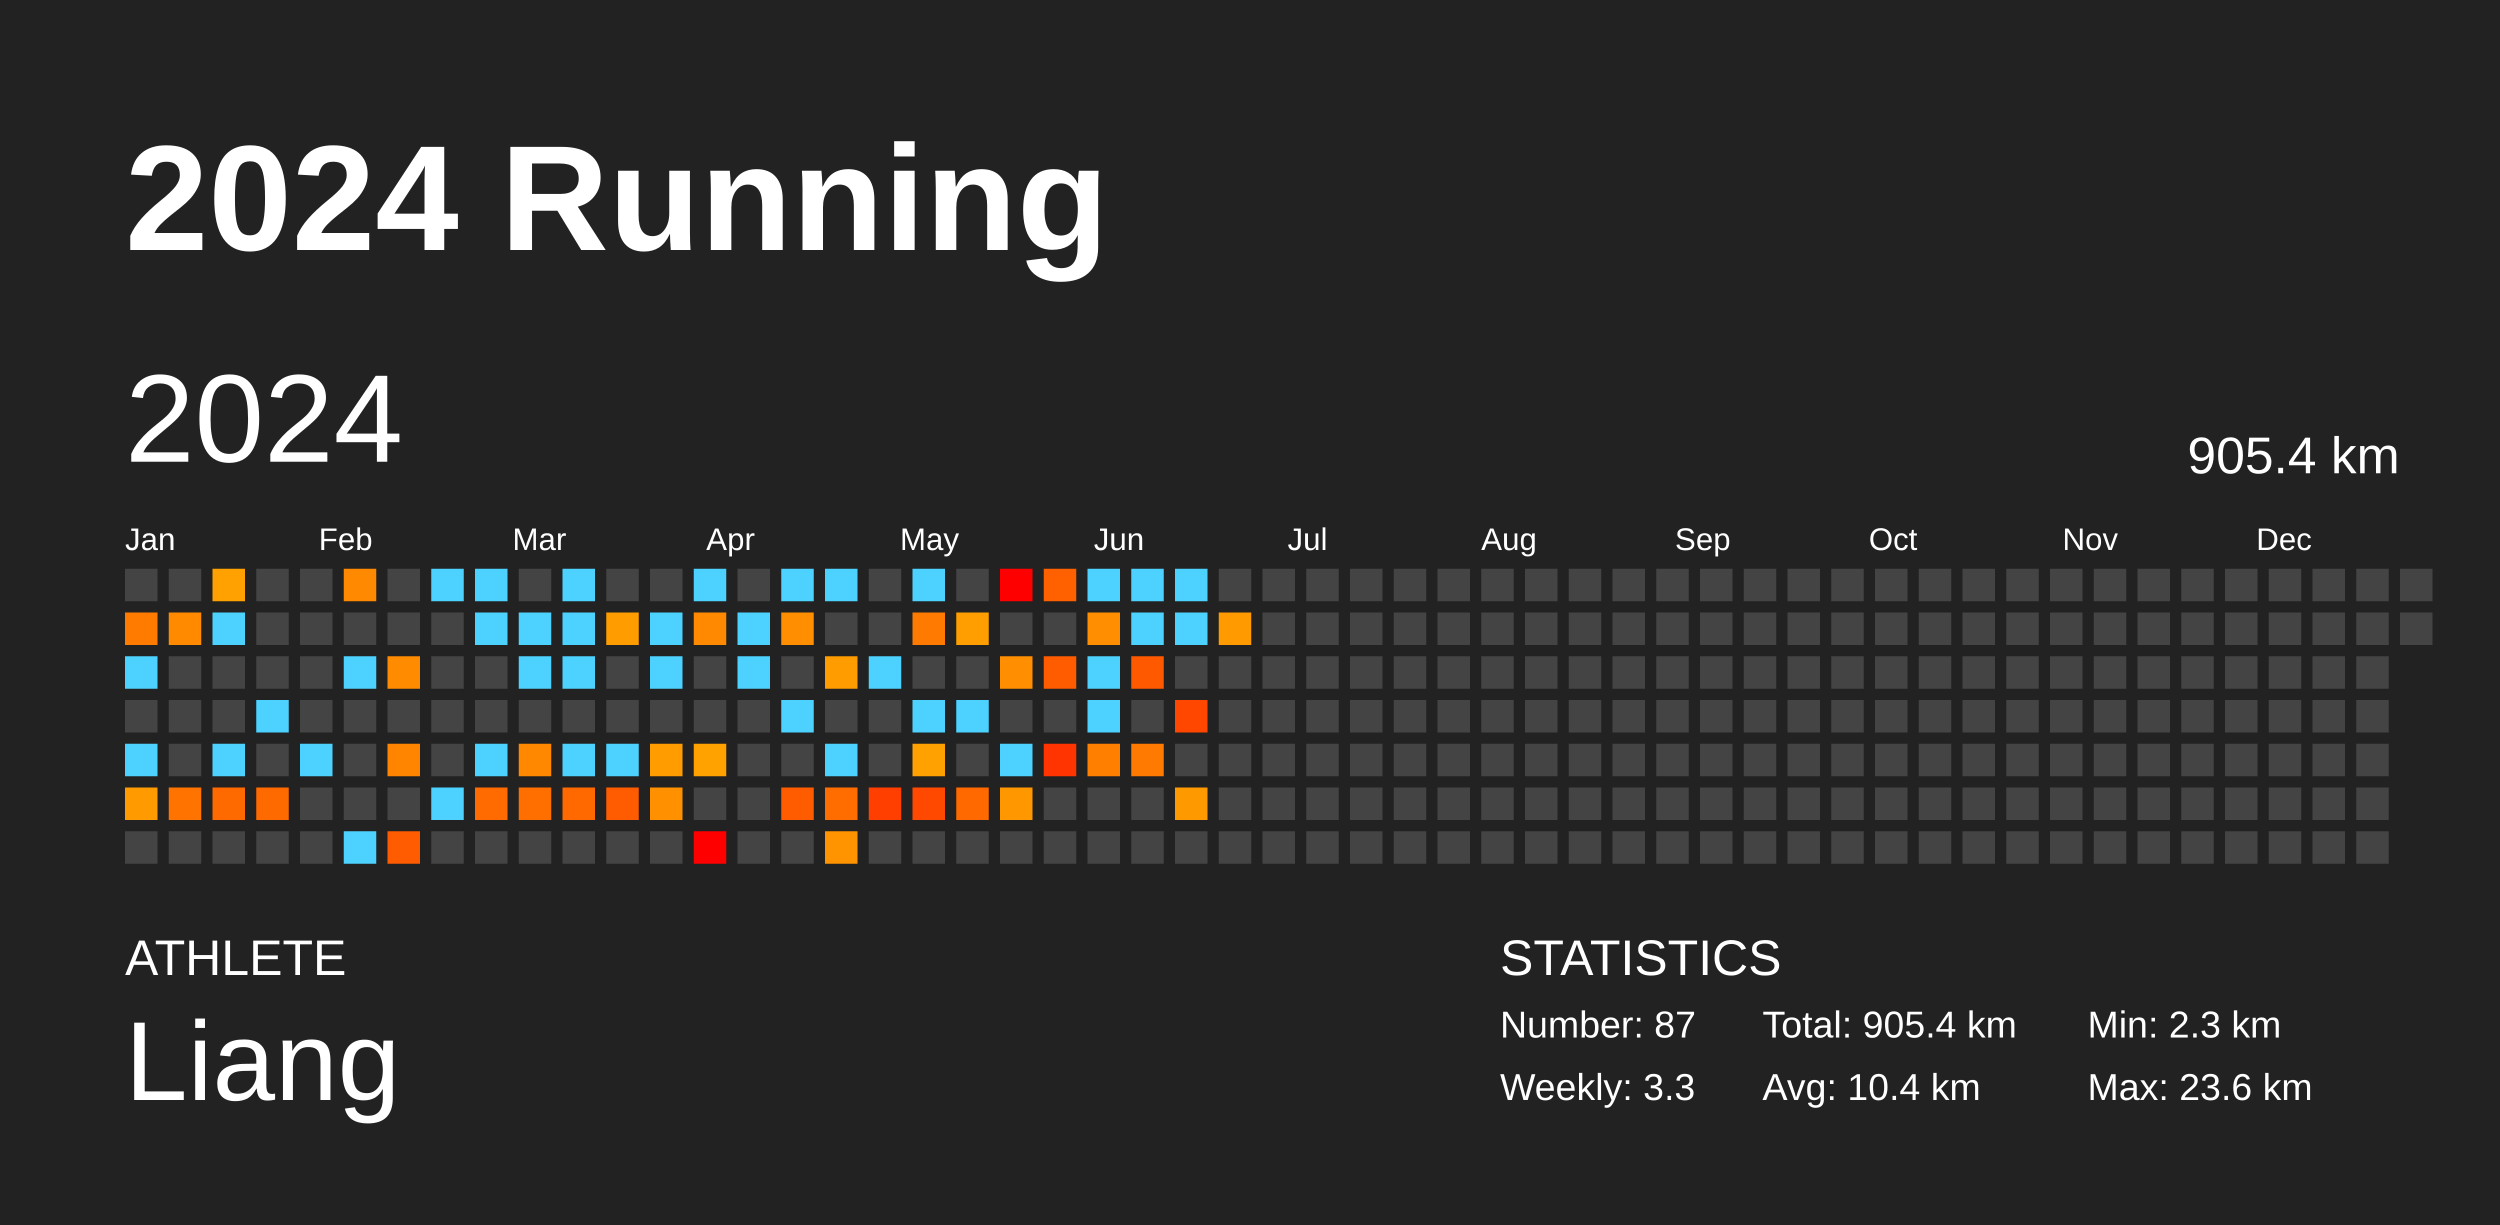
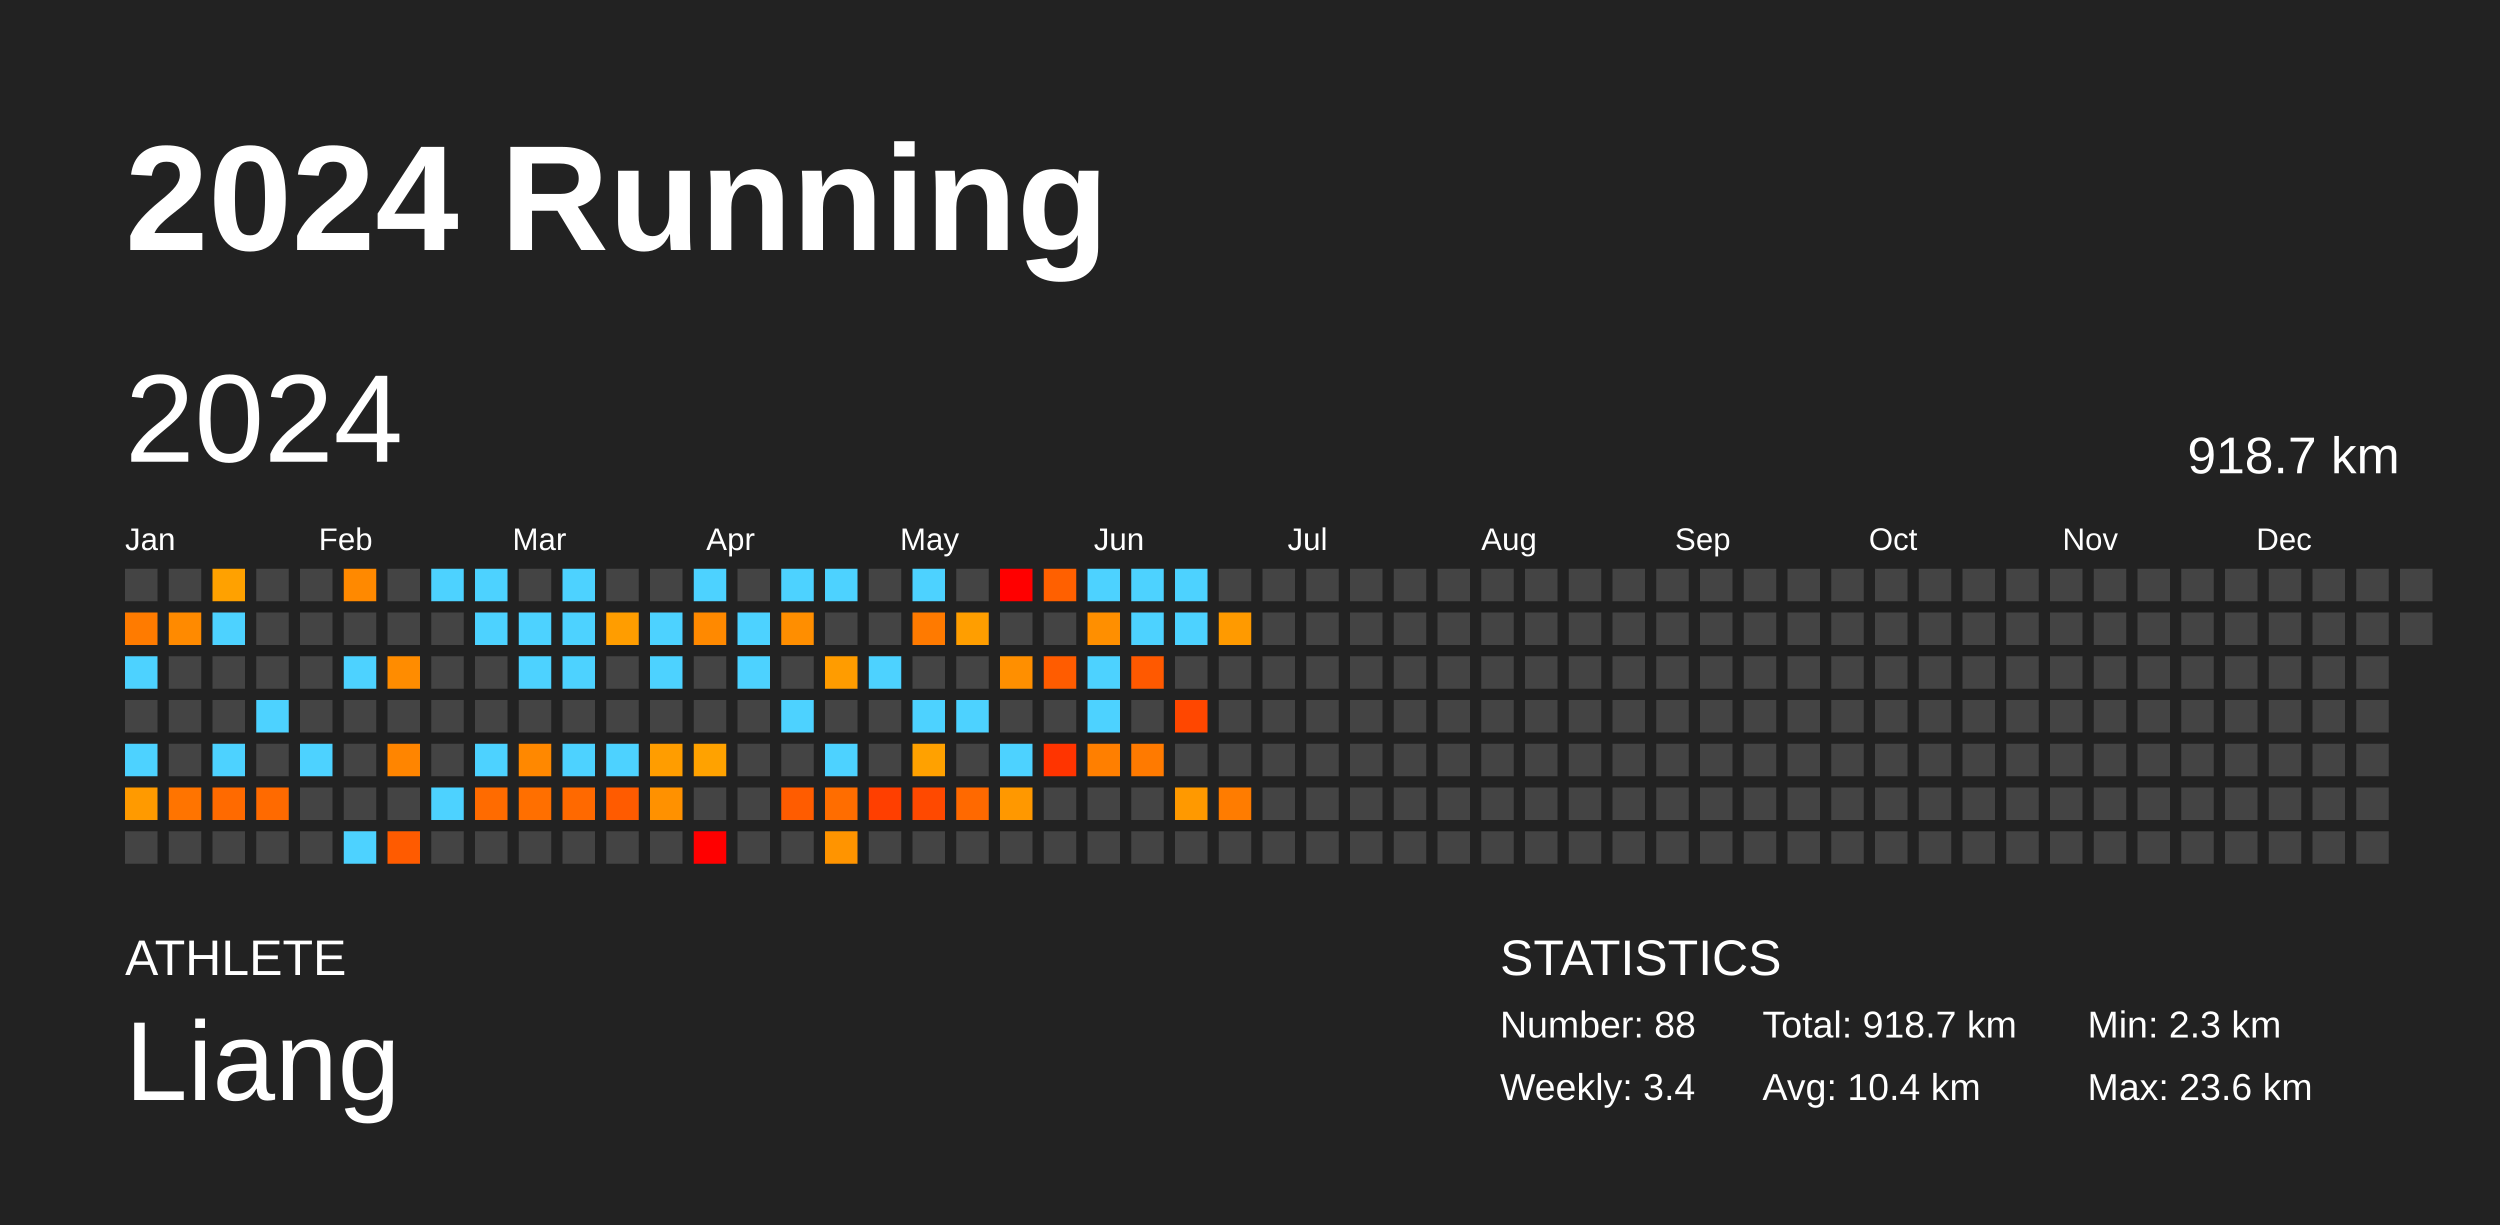
<svg xmlns="http://www.w3.org/2000/svg" baseProfile="full" height="98mm" version="1.1" viewBox="0,0,200,98" width="200mm">
  <defs />
  <rect fill="#222222" height="98" width="200" x="0" y="0" />
  <text fill="#FFFFFF" style="font-size:12px; font-family:Arial; font-weight:bold;" x="10" y="20">2024 Running</text>
  <text fill="#FFFFFF" style="font-size:4px; font-family:Arial" x="10" y="78">ATHLETE</text>
  <text fill="#FFFFFF" style="font-size:9px; font-family:Arial" x="10" y="88">Liang</text>
  <text fill="#FFFFFF" style="font-size:4px; font-family:Arial" x="120" y="78">STATISTICS</text>
-   <text fill="#FFFFFF" style="font-size:3px; font-family:Arial" x="120" y="83">Number: 87</text>
-   <text fill="#FFFFFF" style="font-size:3px; font-family:Arial" x="120" y="88">Weekly: 3.3</text>
-   <text fill="#FFFFFF" style="font-size:3px; font-family:Arial" x="141" y="83">Total: 905.4 km</text>
+   <text fill="#FFFFFF" style="font-size:3px; font-family:Arial" x="120" y="83">Number: 88</text>
+   <text fill="#FFFFFF" style="font-size:3px; font-family:Arial" x="120" y="88">Weekly: 3.4</text>
+   <text fill="#FFFFFF" style="font-size:3px; font-family:Arial" x="141" y="83">Total: 918.7 km</text>
  <text fill="#FFFFFF" style="font-size:3px; font-family:Arial" x="141" y="88">Avg: 10.4 km</text>
  <text fill="#FFFFFF" style="font-size:3px; font-family:Arial" x="167" y="83">Min: 2.3 km</text>
  <text fill="#FFFFFF" style="font-size:3px; font-family:Arial" x="167" y="88">Max: 23.6 km</text>
  <text dominant-baseline="hanging" fill="#FFFFFF" style="font-size:10.0px; font-family:Arial;" x="10" y="30">2024</text>
-   <text dominant-baseline="hanging" fill="#FFFFFF" style="font-size:4.125px; font-family:Arial;" x="175" y="35">905.4 km</text>
+   <text dominant-baseline="hanging" fill="#FFFFFF" style="font-size:4.125px; font-family:Arial;" x="175" y="35">918.7 km</text>
  <text fill="#FFFFFF" style="font-size:2.5px; font-family:Arial" x="10.0" y="44">Jan</text>
  <text fill="#FFFFFF" style="font-size:2.5px; font-family:Arial" x="25.5" y="44">Feb</text>
  <text fill="#FFFFFF" style="font-size:2.5px; font-family:Arial" x="41.0" y="44">Mar</text>
  <text fill="#FFFFFF" style="font-size:2.5px; font-family:Arial" x="56.5" y="44">Apr</text>
  <text fill="#FFFFFF" style="font-size:2.5px; font-family:Arial" x="72.0" y="44">May</text>
  <text fill="#FFFFFF" style="font-size:2.5px; font-family:Arial" x="87.5" y="44">Jun</text>
  <text fill="#FFFFFF" style="font-size:2.5px; font-family:Arial" x="103.0" y="44">Jul</text>
  <text fill="#FFFFFF" style="font-size:2.5px; font-family:Arial" x="118.5" y="44">Aug</text>
  <text fill="#FFFFFF" style="font-size:2.5px; font-family:Arial" x="134.0" y="44">Sep</text>
  <text fill="#FFFFFF" style="font-size:2.5px; font-family:Arial" x="149.5" y="44">Oct</text>
  <text fill="#FFFFFF" style="font-size:2.5px; font-family:Arial" x="165.0" y="44">Nov</text>
  <text fill="#FFFFFF" style="font-size:2.5px; font-family:Arial" x="180.5" y="44">Dec</text>
  <rect fill="#444444" height="2.6" width="2.6" x="10.0" y="45.5" />
  <rect fill="#ff7b00" height="2.6" width="2.6" x="10.0" y="49.0" />
  <rect fill="#4dd2ff" height="2.6" width="2.6" x="10.0" y="52.5" />
  <rect fill="#444444" height="2.6" width="2.6" x="10.0" y="56.0" />
  <rect fill="#4dd2ff" height="2.6" width="2.6" x="10.0" y="59.5" />
  <rect fill="#ff9a00" height="2.6" width="2.6" x="10.0" y="63.0" />
  <rect fill="#444444" height="2.6" width="2.6" x="10.0" y="66.5" />
  <rect fill="#444444" height="2.6" width="2.6" x="13.5" y="45.5" />
  <rect fill="#ff8a00" height="2.6" width="2.6" x="13.5" y="49.0" />
  <rect fill="#444444" height="2.6" width="2.6" x="13.5" y="52.5" />
  <rect fill="#444444" height="2.6" width="2.6" x="13.5" y="56.0" />
  <rect fill="#444444" height="2.6" width="2.6" x="13.5" y="59.5" />
  <rect fill="#ff7400" height="2.6" width="2.6" x="13.5" y="63.0" />
  <rect fill="#444444" height="2.6" width="2.6" x="13.5" y="66.5" />
  <rect fill="#ffa100" height="2.6" width="2.6" x="17.0" y="45.5" />
  <rect fill="#4dd2ff" height="2.6" width="2.6" x="17.0" y="49.0" />
  <rect fill="#444444" height="2.6" width="2.6" x="17.0" y="52.5" />
  <rect fill="#444444" height="2.6" width="2.6" x="17.0" y="56.0" />
  <rect fill="#4dd2ff" height="2.6" width="2.6" x="17.0" y="59.5" />
  <rect fill="#ff6a00" height="2.6" width="2.6" x="17.0" y="63.0" />
  <rect fill="#444444" height="2.6" width="2.6" x="17.0" y="66.5" />
  <rect fill="#444444" height="2.6" width="2.6" x="20.5" y="45.5" />
  <rect fill="#444444" height="2.6" width="2.6" x="20.5" y="49.0" />
  <rect fill="#444444" height="2.6" width="2.6" x="20.5" y="52.5" />
  <rect fill="#4dd2ff" height="2.6" width="2.6" x="20.5" y="56.0" />
  <rect fill="#444444" height="2.6" width="2.6" x="20.5" y="59.5" />
  <rect fill="#ff6a00" height="2.6" width="2.6" x="20.5" y="63.0" />
  <rect fill="#444444" height="2.6" width="2.6" x="20.5" y="66.5" />
  <rect fill="#444444" height="2.6" width="2.6" x="24.0" y="45.5" />
  <rect fill="#444444" height="2.6" width="2.6" x="24.0" y="49.0" />
  <rect fill="#444444" height="2.6" width="2.6" x="24.0" y="52.5" />
  <rect fill="#444444" height="2.6" width="2.6" x="24.0" y="56.0" />
  <rect fill="#4dd2ff" height="2.6" width="2.6" x="24.0" y="59.5" />
  <rect fill="#444444" height="2.6" width="2.6" x="24.0" y="63.0" />
  <rect fill="#444444" height="2.6" width="2.6" x="24.0" y="66.5" />
  <rect fill="#ff8900" height="2.6" width="2.6" x="27.5" y="45.5" />
  <rect fill="#444444" height="2.6" width="2.6" x="27.5" y="49.0" />
  <rect fill="#4dd2ff" height="2.6" width="2.6" x="27.5" y="52.5" />
  <rect fill="#444444" height="2.6" width="2.6" x="27.5" y="56.0" />
  <rect fill="#444444" height="2.6" width="2.6" x="27.5" y="59.5" />
  <rect fill="#444444" height="2.6" width="2.6" x="27.5" y="63.0" />
  <rect fill="#4dd2ff" height="2.6" width="2.6" x="27.5" y="66.5" />
  <rect fill="#444444" height="2.6" width="2.6" x="31.0" y="45.5" />
  <rect fill="#444444" height="2.6" width="2.6" x="31.0" y="49.0" />
  <rect fill="#ff8c00" height="2.6" width="2.6" x="31.0" y="52.5" />
  <rect fill="#444444" height="2.6" width="2.6" x="31.0" y="56.0" />
  <rect fill="#ff8500" height="2.6" width="2.6" x="31.0" y="59.5" />
  <rect fill="#444444" height="2.6" width="2.6" x="31.0" y="63.0" />
  <rect fill="#ff5b00" height="2.6" width="2.6" x="31.0" y="66.5" />
  <rect fill="#4dd2ff" height="2.6" width="2.6" x="34.5" y="45.5" />
  <rect fill="#444444" height="2.6" width="2.6" x="34.5" y="49.0" />
  <rect fill="#444444" height="2.6" width="2.6" x="34.5" y="52.5" />
  <rect fill="#444444" height="2.6" width="2.6" x="34.5" y="56.0" />
  <rect fill="#444444" height="2.6" width="2.6" x="34.5" y="59.5" />
  <rect fill="#4dd2ff" height="2.6" width="2.6" x="34.5" y="63.0" />
  <rect fill="#444444" height="2.6" width="2.6" x="34.5" y="66.5" />
  <rect fill="#4dd2ff" height="2.6" width="2.6" x="38.0" y="45.5" />
  <rect fill="#4dd2ff" height="2.6" width="2.6" x="38.0" y="49.0" />
  <rect fill="#444444" height="2.6" width="2.6" x="38.0" y="52.5" />
  <rect fill="#444444" height="2.6" width="2.6" x="38.0" y="56.0" />
  <rect fill="#4dd2ff" height="2.6" width="2.6" x="38.0" y="59.5" />
  <rect fill="#ff6b00" height="2.6" width="2.6" x="38.0" y="63.0" />
  <rect fill="#444444" height="2.6" width="2.6" x="38.0" y="66.5" />
  <rect fill="#444444" height="2.6" width="2.6" x="41.5" y="45.5" />
  <rect fill="#4dd2ff" height="2.6" width="2.6" x="41.5" y="49.0" />
  <rect fill="#4dd2ff" height="2.6" width="2.6" x="41.5" y="52.5" />
  <rect fill="#444444" height="2.6" width="2.6" x="41.5" y="56.0" />
  <rect fill="#ff8800" height="2.6" width="2.6" x="41.5" y="59.5" />
  <rect fill="#ff6f00" height="2.6" width="2.6" x="41.5" y="63.0" />
  <rect fill="#444444" height="2.6" width="2.6" x="41.5" y="66.5" />
  <rect fill="#4dd2ff" height="2.6" width="2.6" x="45.0" y="45.5" />
  <rect fill="#4dd2ff" height="2.6" width="2.6" x="45.0" y="49.0" />
  <rect fill="#4dd2ff" height="2.6" width="2.6" x="45.0" y="52.5" />
  <rect fill="#444444" height="2.6" width="2.6" x="45.0" y="56.0" />
  <rect fill="#4dd2ff" height="2.6" width="2.6" x="45.0" y="59.5" />
  <rect fill="#ff6900" height="2.6" width="2.6" x="45.0" y="63.0" />
  <rect fill="#444444" height="2.6" width="2.6" x="45.0" y="66.5" />
  <rect fill="#444444" height="2.6" width="2.6" x="48.5" y="45.5" />
  <rect fill="#ff9d00" height="2.6" width="2.6" x="48.5" y="49.0" />
  <rect fill="#444444" height="2.6" width="2.6" x="48.5" y="52.5" />
  <rect fill="#444444" height="2.6" width="2.6" x="48.5" y="56.0" />
  <rect fill="#4dd2ff" height="2.6" width="2.6" x="48.5" y="59.5" />
  <rect fill="#ff5b00" height="2.6" width="2.6" x="48.5" y="63.0" />
  <rect fill="#444444" height="2.6" width="2.6" x="48.5" y="66.5" />
  <rect fill="#444444" height="2.6" width="2.6" x="52.0" y="45.5" />
  <rect fill="#4dd2ff" height="2.6" width="2.6" x="52.0" y="49.0" />
  <rect fill="#4dd2ff" height="2.6" width="2.6" x="52.0" y="52.5" />
  <rect fill="#444444" height="2.6" width="2.6" x="52.0" y="56.0" />
  <rect fill="#ff9d00" height="2.6" width="2.6" x="52.0" y="59.5" />
  <rect fill="#ff9100" height="2.6" width="2.6" x="52.0" y="63.0" />
  <rect fill="#444444" height="2.6" width="2.6" x="52.0" y="66.5" />
  <rect fill="#4dd2ff" height="2.6" width="2.6" x="55.5" y="45.5" />
  <rect fill="#ff8900" height="2.6" width="2.6" x="55.5" y="49.0" />
  <rect fill="#444444" height="2.6" width="2.6" x="55.5" y="52.5" />
  <rect fill="#444444" height="2.6" width="2.6" x="55.5" y="56.0" />
  <rect fill="#ffa200" height="2.6" width="2.6" x="55.5" y="59.5" />
  <rect fill="#444444" height="2.6" width="2.6" x="55.5" y="63.0" />
  <rect fill="red" height="2.6" width="2.6" x="55.5" y="66.5" />
  <rect fill="#444444" height="2.6" width="2.6" x="59.0" y="45.5" />
  <rect fill="#4dd2ff" height="2.6" width="2.6" x="59.0" y="49.0" />
  <rect fill="#4dd2ff" height="2.6" width="2.6" x="59.0" y="52.5" />
  <rect fill="#444444" height="2.6" width="2.6" x="59.0" y="56.0" />
  <rect fill="#444444" height="2.6" width="2.6" x="59.0" y="59.5" />
  <rect fill="#444444" height="2.6" width="2.6" x="59.0" y="63.0" />
  <rect fill="#444444" height="2.6" width="2.6" x="59.0" y="66.5" />
  <rect fill="#4dd2ff" height="2.6" width="2.6" x="62.5" y="45.5" />
  <rect fill="#ff8e00" height="2.6" width="2.6" x="62.5" y="49.0" />
  <rect fill="#444444" height="2.6" width="2.6" x="62.5" y="52.5" />
  <rect fill="#4dd2ff" height="2.6" width="2.6" x="62.5" y="56.0" />
  <rect fill="#444444" height="2.6" width="2.6" x="62.5" y="59.5" />
  <rect fill="#ff5c00" height="2.6" width="2.6" x="62.5" y="63.0" />
  <rect fill="#444444" height="2.6" width="2.6" x="62.5" y="66.5" />
  <rect fill="#4dd2ff" height="2.6" width="2.6" x="66.0" y="45.5" />
  <rect fill="#444444" height="2.6" width="2.6" x="66.0" y="49.0" />
  <rect fill="#ff9c00" height="2.6" width="2.6" x="66.0" y="52.5" />
  <rect fill="#444444" height="2.6" width="2.6" x="66.0" y="56.0" />
  <rect fill="#4dd2ff" height="2.6" width="2.6" x="66.0" y="59.5" />
  <rect fill="#ff6d00" height="2.6" width="2.6" x="66.0" y="63.0" />
  <rect fill="#ff9400" height="2.6" width="2.6" x="66.0" y="66.5" />
  <rect fill="#444444" height="2.6" width="2.6" x="69.5" y="45.5" />
  <rect fill="#444444" height="2.6" width="2.6" x="69.5" y="49.0" />
  <rect fill="#4dd2ff" height="2.6" width="2.6" x="69.5" y="52.5" />
  <rect fill="#444444" height="2.6" width="2.6" x="69.5" y="56.0" />
  <rect fill="#444444" height="2.6" width="2.6" x="69.5" y="59.5" />
  <rect fill="#ff3f00" height="2.6" width="2.6" x="69.5" y="63.0" />
  <rect fill="#444444" height="2.6" width="2.6" x="69.5" y="66.5" />
  <rect fill="#4dd2ff" height="2.6" width="2.6" x="73.0" y="45.5" />
  <rect fill="#ff7a00" height="2.6" width="2.6" x="73.0" y="49.0" />
  <rect fill="#444444" height="2.6" width="2.6" x="73.0" y="52.5" />
  <rect fill="#4dd2ff" height="2.6" width="2.6" x="73.0" y="56.0" />
  <rect fill="#ffa100" height="2.6" width="2.6" x="73.0" y="59.5" />
  <rect fill="#ff4900" height="2.6" width="2.6" x="73.0" y="63.0" />
  <rect fill="#444444" height="2.6" width="2.6" x="73.0" y="66.5" />
  <rect fill="#444444" height="2.6" width="2.6" x="76.5" y="45.5" />
  <rect fill="#ff9e00" height="2.6" width="2.6" x="76.5" y="49.0" />
  <rect fill="#444444" height="2.6" width="2.6" x="76.5" y="52.5" />
  <rect fill="#4dd2ff" height="2.6" width="2.6" x="76.5" y="56.0" />
  <rect fill="#444444" height="2.6" width="2.6" x="76.5" y="59.5" />
  <rect fill="#ff6900" height="2.6" width="2.6" x="76.5" y="63.0" />
  <rect fill="#444444" height="2.6" width="2.6" x="76.5" y="66.5" />
  <rect fill="red" height="2.6" width="2.6" x="80.0" y="45.5" />
  <rect fill="#444444" height="2.6" width="2.6" x="80.0" y="49.0" />
  <rect fill="#ff8f00" height="2.6" width="2.6" x="80.0" y="52.5" />
  <rect fill="#444444" height="2.6" width="2.6" x="80.0" y="56.0" />
  <rect fill="#4dd2ff" height="2.6" width="2.6" x="80.0" y="59.5" />
  <rect fill="#ff9800" height="2.6" width="2.6" x="80.0" y="63.0" />
  <rect fill="#444444" height="2.6" width="2.6" x="80.0" y="66.5" />
  <rect fill="#ff6000" height="2.6" width="2.6" x="83.5" y="45.5" />
  <rect fill="#444444" height="2.6" width="2.6" x="83.5" y="49.0" />
  <rect fill="#ff5c00" height="2.6" width="2.6" x="83.5" y="52.5" />
  <rect fill="#444444" height="2.6" width="2.6" x="83.5" y="56.0" />
  <rect fill="#ff3400" height="2.6" width="2.6" x="83.5" y="59.5" />
  <rect fill="#444444" height="2.6" width="2.6" x="83.5" y="63.0" />
  <rect fill="#444444" height="2.6" width="2.6" x="83.5" y="66.5" />
  <rect fill="#4dd2ff" height="2.6" width="2.6" x="87.0" y="45.5" />
  <rect fill="#ff8f00" height="2.6" width="2.6" x="87.0" y="49.0" />
  <rect fill="#4dd2ff" height="2.6" width="2.6" x="87.0" y="52.5" />
  <rect fill="#4dd2ff" height="2.6" width="2.6" x="87.0" y="56.0" />
  <rect fill="#ff7f00" height="2.6" width="2.6" x="87.0" y="59.5" />
  <rect fill="#444444" height="2.6" width="2.6" x="87.0" y="63.0" />
  <rect fill="#444444" height="2.6" width="2.6" x="87.0" y="66.5" />
  <rect fill="#4dd2ff" height="2.6" width="2.6" x="90.5" y="45.5" />
  <rect fill="#4dd2ff" height="2.6" width="2.6" x="90.5" y="49.0" />
  <rect fill="#ff5900" height="2.6" width="2.6" x="90.5" y="52.5" />
  <rect fill="#444444" height="2.6" width="2.6" x="90.5" y="56.0" />
  <rect fill="#ff7a00" height="2.6" width="2.6" x="90.5" y="59.5" />
  <rect fill="#444444" height="2.6" width="2.6" x="90.5" y="63.0" />
  <rect fill="#444444" height="2.6" width="2.6" x="90.5" y="66.5" />
  <rect fill="#4dd2ff" height="2.6" width="2.6" x="94.0" y="45.5" />
  <rect fill="#4dd2ff" height="2.6" width="2.6" x="94.0" y="49.0" />
  <rect fill="#444444" height="2.6" width="2.6" x="94.0" y="52.5" />
  <rect fill="#ff4700" height="2.6" width="2.6" x="94.0" y="56.0" />
  <rect fill="#444444" height="2.6" width="2.6" x="94.0" y="59.5" />
  <rect fill="#ff9900" height="2.6" width="2.6" x="94.0" y="63.0" />
  <rect fill="#444444" height="2.6" width="2.6" x="94.0" y="66.5" />
  <rect fill="#444444" height="2.6" width="2.6" x="97.5" y="45.5" />
  <rect fill="#ff9a00" height="2.6" width="2.6" x="97.5" y="49.0" />
  <rect fill="#444444" height="2.6" width="2.6" x="97.5" y="52.5" />
  <rect fill="#444444" height="2.6" width="2.6" x="97.5" y="56.0" />
  <rect fill="#444444" height="2.6" width="2.6" x="97.5" y="59.5" />
-   <rect fill="#444444" height="2.6" width="2.6" x="97.5" y="63.0" />
+   <rect fill="#ff7c00" height="2.6" width="2.6" x="97.5" y="63.0" />
  <rect fill="#444444" height="2.6" width="2.6" x="97.5" y="66.5" />
  <rect fill="#444444" height="2.6" width="2.6" x="101.0" y="45.5" />
  <rect fill="#444444" height="2.6" width="2.6" x="101.0" y="49.0" />
  <rect fill="#444444" height="2.6" width="2.6" x="101.0" y="52.5" />
  <rect fill="#444444" height="2.6" width="2.6" x="101.0" y="56.0" />
  <rect fill="#444444" height="2.6" width="2.6" x="101.0" y="59.5" />
  <rect fill="#444444" height="2.6" width="2.6" x="101.0" y="63.0" />
  <rect fill="#444444" height="2.6" width="2.6" x="101.0" y="66.5" />
  <rect fill="#444444" height="2.6" width="2.6" x="104.5" y="45.5" />
  <rect fill="#444444" height="2.6" width="2.6" x="104.5" y="49.0" />
  <rect fill="#444444" height="2.6" width="2.6" x="104.5" y="52.5" />
  <rect fill="#444444" height="2.6" width="2.6" x="104.5" y="56.0" />
  <rect fill="#444444" height="2.6" width="2.6" x="104.5" y="59.5" />
  <rect fill="#444444" height="2.6" width="2.6" x="104.5" y="63.0" />
  <rect fill="#444444" height="2.6" width="2.6" x="104.5" y="66.5" />
  <rect fill="#444444" height="2.6" width="2.6" x="108.0" y="45.5" />
  <rect fill="#444444" height="2.6" width="2.6" x="108.0" y="49.0" />
  <rect fill="#444444" height="2.6" width="2.6" x="108.0" y="52.5" />
  <rect fill="#444444" height="2.6" width="2.6" x="108.0" y="56.0" />
  <rect fill="#444444" height="2.6" width="2.6" x="108.0" y="59.5" />
  <rect fill="#444444" height="2.6" width="2.6" x="108.0" y="63.0" />
  <rect fill="#444444" height="2.6" width="2.6" x="108.0" y="66.5" />
  <rect fill="#444444" height="2.6" width="2.6" x="111.5" y="45.5" />
  <rect fill="#444444" height="2.6" width="2.6" x="111.5" y="49.0" />
  <rect fill="#444444" height="2.6" width="2.6" x="111.5" y="52.5" />
  <rect fill="#444444" height="2.6" width="2.6" x="111.5" y="56.0" />
  <rect fill="#444444" height="2.6" width="2.6" x="111.5" y="59.5" />
  <rect fill="#444444" height="2.6" width="2.6" x="111.5" y="63.0" />
  <rect fill="#444444" height="2.6" width="2.6" x="111.5" y="66.5" />
  <rect fill="#444444" height="2.6" width="2.6" x="115.0" y="45.5" />
  <rect fill="#444444" height="2.6" width="2.6" x="115.0" y="49.0" />
  <rect fill="#444444" height="2.6" width="2.6" x="115.0" y="52.5" />
  <rect fill="#444444" height="2.6" width="2.6" x="115.0" y="56.0" />
  <rect fill="#444444" height="2.6" width="2.6" x="115.0" y="59.5" />
  <rect fill="#444444" height="2.6" width="2.6" x="115.0" y="63.0" />
  <rect fill="#444444" height="2.6" width="2.6" x="115.0" y="66.5" />
  <rect fill="#444444" height="2.6" width="2.6" x="118.5" y="45.5" />
  <rect fill="#444444" height="2.6" width="2.6" x="118.5" y="49.0" />
  <rect fill="#444444" height="2.6" width="2.6" x="118.5" y="52.5" />
  <rect fill="#444444" height="2.6" width="2.6" x="118.5" y="56.0" />
  <rect fill="#444444" height="2.6" width="2.6" x="118.5" y="59.5" />
  <rect fill="#444444" height="2.6" width="2.6" x="118.5" y="63.0" />
  <rect fill="#444444" height="2.6" width="2.6" x="118.5" y="66.5" />
  <rect fill="#444444" height="2.6" width="2.6" x="122.0" y="45.5" />
  <rect fill="#444444" height="2.6" width="2.6" x="122.0" y="49.0" />
  <rect fill="#444444" height="2.6" width="2.6" x="122.0" y="52.5" />
  <rect fill="#444444" height="2.6" width="2.6" x="122.0" y="56.0" />
  <rect fill="#444444" height="2.6" width="2.6" x="122.0" y="59.5" />
  <rect fill="#444444" height="2.6" width="2.6" x="122.0" y="63.0" />
  <rect fill="#444444" height="2.6" width="2.6" x="122.0" y="66.5" />
  <rect fill="#444444" height="2.6" width="2.6" x="125.5" y="45.5" />
  <rect fill="#444444" height="2.6" width="2.6" x="125.5" y="49.0" />
  <rect fill="#444444" height="2.6" width="2.6" x="125.5" y="52.5" />
  <rect fill="#444444" height="2.6" width="2.6" x="125.5" y="56.0" />
  <rect fill="#444444" height="2.6" width="2.6" x="125.5" y="59.5" />
  <rect fill="#444444" height="2.6" width="2.6" x="125.5" y="63.0" />
  <rect fill="#444444" height="2.6" width="2.6" x="125.5" y="66.5" />
  <rect fill="#444444" height="2.6" width="2.6" x="129.0" y="45.5" />
  <rect fill="#444444" height="2.6" width="2.6" x="129.0" y="49.0" />
  <rect fill="#444444" height="2.6" width="2.6" x="129.0" y="52.5" />
  <rect fill="#444444" height="2.6" width="2.6" x="129.0" y="56.0" />
  <rect fill="#444444" height="2.6" width="2.6" x="129.0" y="59.5" />
  <rect fill="#444444" height="2.6" width="2.6" x="129.0" y="63.0" />
  <rect fill="#444444" height="2.6" width="2.6" x="129.0" y="66.5" />
  <rect fill="#444444" height="2.6" width="2.6" x="132.5" y="45.5" />
  <rect fill="#444444" height="2.6" width="2.6" x="132.5" y="49.0" />
  <rect fill="#444444" height="2.6" width="2.6" x="132.5" y="52.5" />
  <rect fill="#444444" height="2.6" width="2.6" x="132.5" y="56.0" />
  <rect fill="#444444" height="2.6" width="2.6" x="132.5" y="59.5" />
  <rect fill="#444444" height="2.6" width="2.6" x="132.5" y="63.0" />
  <rect fill="#444444" height="2.6" width="2.6" x="132.5" y="66.5" />
  <rect fill="#444444" height="2.6" width="2.6" x="136.0" y="45.5" />
  <rect fill="#444444" height="2.6" width="2.6" x="136.0" y="49.0" />
  <rect fill="#444444" height="2.6" width="2.6" x="136.0" y="52.5" />
  <rect fill="#444444" height="2.6" width="2.6" x="136.0" y="56.0" />
  <rect fill="#444444" height="2.6" width="2.6" x="136.0" y="59.5" />
  <rect fill="#444444" height="2.6" width="2.6" x="136.0" y="63.0" />
  <rect fill="#444444" height="2.6" width="2.6" x="136.0" y="66.5" />
  <rect fill="#444444" height="2.6" width="2.6" x="139.5" y="45.5" />
  <rect fill="#444444" height="2.6" width="2.6" x="139.5" y="49.0" />
  <rect fill="#444444" height="2.6" width="2.6" x="139.5" y="52.5" />
  <rect fill="#444444" height="2.6" width="2.6" x="139.5" y="56.0" />
  <rect fill="#444444" height="2.6" width="2.6" x="139.5" y="59.5" />
  <rect fill="#444444" height="2.6" width="2.6" x="139.5" y="63.0" />
  <rect fill="#444444" height="2.6" width="2.6" x="139.5" y="66.5" />
  <rect fill="#444444" height="2.6" width="2.6" x="143.0" y="45.5" />
  <rect fill="#444444" height="2.6" width="2.6" x="143.0" y="49.0" />
  <rect fill="#444444" height="2.6" width="2.6" x="143.0" y="52.5" />
  <rect fill="#444444" height="2.6" width="2.6" x="143.0" y="56.0" />
  <rect fill="#444444" height="2.6" width="2.6" x="143.0" y="59.5" />
  <rect fill="#444444" height="2.6" width="2.6" x="143.0" y="63.0" />
  <rect fill="#444444" height="2.6" width="2.6" x="143.0" y="66.5" />
  <rect fill="#444444" height="2.6" width="2.6" x="146.5" y="45.5" />
  <rect fill="#444444" height="2.6" width="2.6" x="146.5" y="49.0" />
  <rect fill="#444444" height="2.6" width="2.6" x="146.5" y="52.5" />
  <rect fill="#444444" height="2.6" width="2.6" x="146.5" y="56.0" />
  <rect fill="#444444" height="2.6" width="2.6" x="146.5" y="59.5" />
  <rect fill="#444444" height="2.6" width="2.6" x="146.5" y="63.0" />
  <rect fill="#444444" height="2.6" width="2.6" x="146.5" y="66.5" />
  <rect fill="#444444" height="2.6" width="2.6" x="150.0" y="45.5" />
  <rect fill="#444444" height="2.6" width="2.6" x="150.0" y="49.0" />
  <rect fill="#444444" height="2.6" width="2.6" x="150.0" y="52.5" />
  <rect fill="#444444" height="2.6" width="2.6" x="150.0" y="56.0" />
  <rect fill="#444444" height="2.6" width="2.6" x="150.0" y="59.5" />
  <rect fill="#444444" height="2.6" width="2.6" x="150.0" y="63.0" />
  <rect fill="#444444" height="2.6" width="2.6" x="150.0" y="66.5" />
  <rect fill="#444444" height="2.6" width="2.6" x="153.5" y="45.5" />
  <rect fill="#444444" height="2.6" width="2.6" x="153.5" y="49.0" />
  <rect fill="#444444" height="2.6" width="2.6" x="153.5" y="52.5" />
  <rect fill="#444444" height="2.6" width="2.6" x="153.5" y="56.0" />
  <rect fill="#444444" height="2.6" width="2.6" x="153.5" y="59.5" />
  <rect fill="#444444" height="2.6" width="2.6" x="153.5" y="63.0" />
  <rect fill="#444444" height="2.6" width="2.6" x="153.5" y="66.5" />
  <rect fill="#444444" height="2.6" width="2.6" x="157.0" y="45.5" />
  <rect fill="#444444" height="2.6" width="2.6" x="157.0" y="49.0" />
  <rect fill="#444444" height="2.6" width="2.6" x="157.0" y="52.5" />
  <rect fill="#444444" height="2.6" width="2.6" x="157.0" y="56.0" />
  <rect fill="#444444" height="2.6" width="2.6" x="157.0" y="59.5" />
  <rect fill="#444444" height="2.6" width="2.6" x="157.0" y="63.0" />
  <rect fill="#444444" height="2.6" width="2.6" x="157.0" y="66.5" />
  <rect fill="#444444" height="2.6" width="2.6" x="160.5" y="45.5" />
  <rect fill="#444444" height="2.6" width="2.6" x="160.5" y="49.0" />
  <rect fill="#444444" height="2.6" width="2.6" x="160.5" y="52.5" />
  <rect fill="#444444" height="2.6" width="2.6" x="160.5" y="56.0" />
  <rect fill="#444444" height="2.6" width="2.6" x="160.5" y="59.5" />
  <rect fill="#444444" height="2.6" width="2.6" x="160.5" y="63.0" />
  <rect fill="#444444" height="2.6" width="2.6" x="160.5" y="66.5" />
  <rect fill="#444444" height="2.6" width="2.6" x="164.0" y="45.5" />
  <rect fill="#444444" height="2.6" width="2.6" x="164.0" y="49.0" />
  <rect fill="#444444" height="2.6" width="2.6" x="164.0" y="52.5" />
  <rect fill="#444444" height="2.6" width="2.6" x="164.0" y="56.0" />
  <rect fill="#444444" height="2.6" width="2.6" x="164.0" y="59.5" />
  <rect fill="#444444" height="2.6" width="2.6" x="164.0" y="63.0" />
  <rect fill="#444444" height="2.6" width="2.6" x="164.0" y="66.5" />
  <rect fill="#444444" height="2.6" width="2.6" x="167.5" y="45.5" />
  <rect fill="#444444" height="2.6" width="2.6" x="167.5" y="49.0" />
  <rect fill="#444444" height="2.6" width="2.6" x="167.5" y="52.5" />
  <rect fill="#444444" height="2.6" width="2.6" x="167.5" y="56.0" />
  <rect fill="#444444" height="2.6" width="2.6" x="167.5" y="59.5" />
  <rect fill="#444444" height="2.6" width="2.6" x="167.5" y="63.0" />
  <rect fill="#444444" height="2.6" width="2.6" x="167.5" y="66.5" />
  <rect fill="#444444" height="2.6" width="2.6" x="171.0" y="45.5" />
  <rect fill="#444444" height="2.6" width="2.6" x="171.0" y="49.0" />
  <rect fill="#444444" height="2.6" width="2.6" x="171.0" y="52.5" />
  <rect fill="#444444" height="2.6" width="2.6" x="171.0" y="56.0" />
  <rect fill="#444444" height="2.6" width="2.6" x="171.0" y="59.5" />
  <rect fill="#444444" height="2.6" width="2.6" x="171.0" y="63.0" />
  <rect fill="#444444" height="2.6" width="2.6" x="171.0" y="66.5" />
  <rect fill="#444444" height="2.6" width="2.6" x="174.5" y="45.5" />
  <rect fill="#444444" height="2.6" width="2.6" x="174.5" y="49.0" />
  <rect fill="#444444" height="2.6" width="2.6" x="174.5" y="52.5" />
  <rect fill="#444444" height="2.6" width="2.6" x="174.5" y="56.0" />
  <rect fill="#444444" height="2.6" width="2.6" x="174.5" y="59.5" />
  <rect fill="#444444" height="2.6" width="2.6" x="174.5" y="63.0" />
  <rect fill="#444444" height="2.6" width="2.6" x="174.5" y="66.5" />
  <rect fill="#444444" height="2.6" width="2.6" x="178.0" y="45.5" />
  <rect fill="#444444" height="2.6" width="2.6" x="178.0" y="49.0" />
  <rect fill="#444444" height="2.6" width="2.6" x="178.0" y="52.5" />
  <rect fill="#444444" height="2.6" width="2.6" x="178.0" y="56.0" />
  <rect fill="#444444" height="2.6" width="2.6" x="178.0" y="59.5" />
  <rect fill="#444444" height="2.6" width="2.6" x="178.0" y="63.0" />
  <rect fill="#444444" height="2.6" width="2.6" x="178.0" y="66.5" />
  <rect fill="#444444" height="2.6" width="2.6" x="181.5" y="45.5" />
  <rect fill="#444444" height="2.6" width="2.6" x="181.5" y="49.0" />
  <rect fill="#444444" height="2.6" width="2.6" x="181.5" y="52.5" />
  <rect fill="#444444" height="2.6" width="2.6" x="181.5" y="56.0" />
  <rect fill="#444444" height="2.6" width="2.6" x="181.5" y="59.5" />
  <rect fill="#444444" height="2.6" width="2.6" x="181.5" y="63.0" />
  <rect fill="#444444" height="2.6" width="2.6" x="181.5" y="66.5" />
  <rect fill="#444444" height="2.6" width="2.6" x="185.0" y="45.5" />
  <rect fill="#444444" height="2.6" width="2.6" x="185.0" y="49.0" />
  <rect fill="#444444" height="2.6" width="2.6" x="185.0" y="52.5" />
  <rect fill="#444444" height="2.6" width="2.6" x="185.0" y="56.0" />
  <rect fill="#444444" height="2.6" width="2.6" x="185.0" y="59.5" />
  <rect fill="#444444" height="2.6" width="2.6" x="185.0" y="63.0" />
  <rect fill="#444444" height="2.6" width="2.6" x="185.0" y="66.5" />
  <rect fill="#444444" height="2.6" width="2.6" x="188.5" y="45.5" />
  <rect fill="#444444" height="2.6" width="2.6" x="188.5" y="49.0" />
  <rect fill="#444444" height="2.6" width="2.6" x="188.5" y="52.5" />
  <rect fill="#444444" height="2.6" width="2.6" x="188.5" y="56.0" />
  <rect fill="#444444" height="2.6" width="2.6" x="188.5" y="59.5" />
  <rect fill="#444444" height="2.6" width="2.6" x="188.5" y="63.0" />
  <rect fill="#444444" height="2.6" width="2.6" x="188.5" y="66.5" />
  <rect fill="#444444" height="2.6" width="2.6" x="192.0" y="45.5" />
  <rect fill="#444444" height="2.6" width="2.6" x="192.0" y="49.0" />
</svg>
